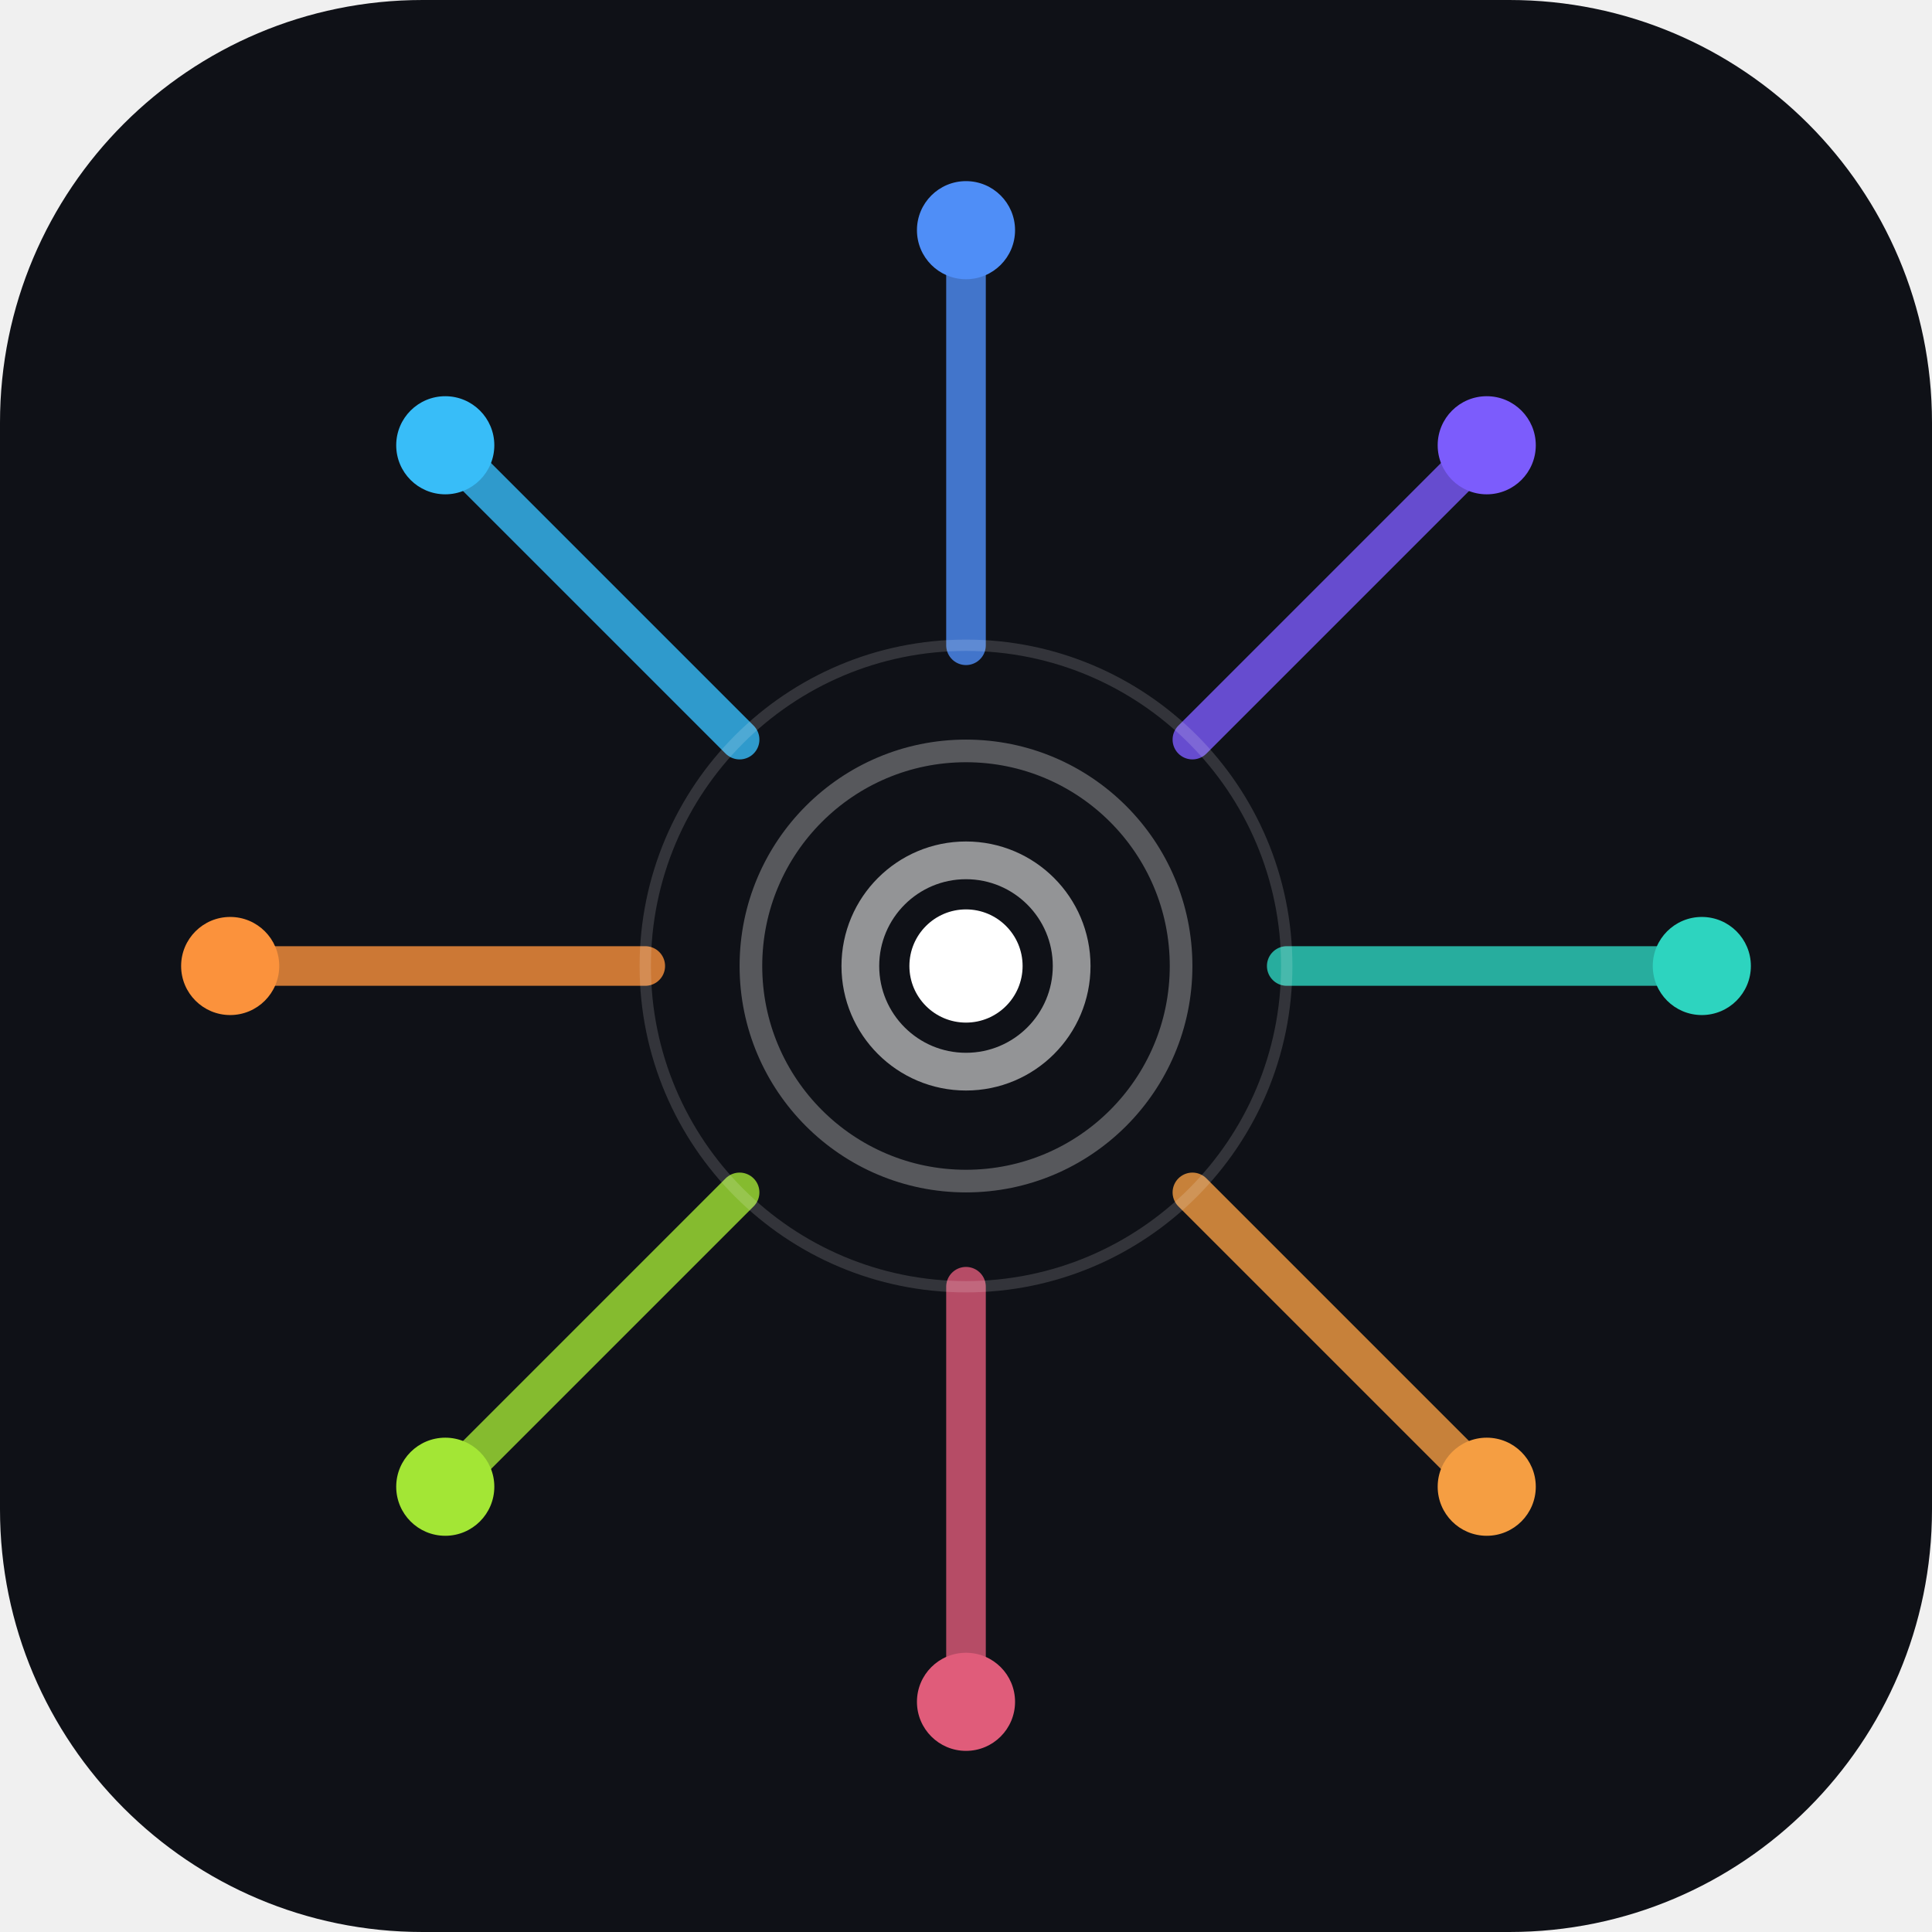
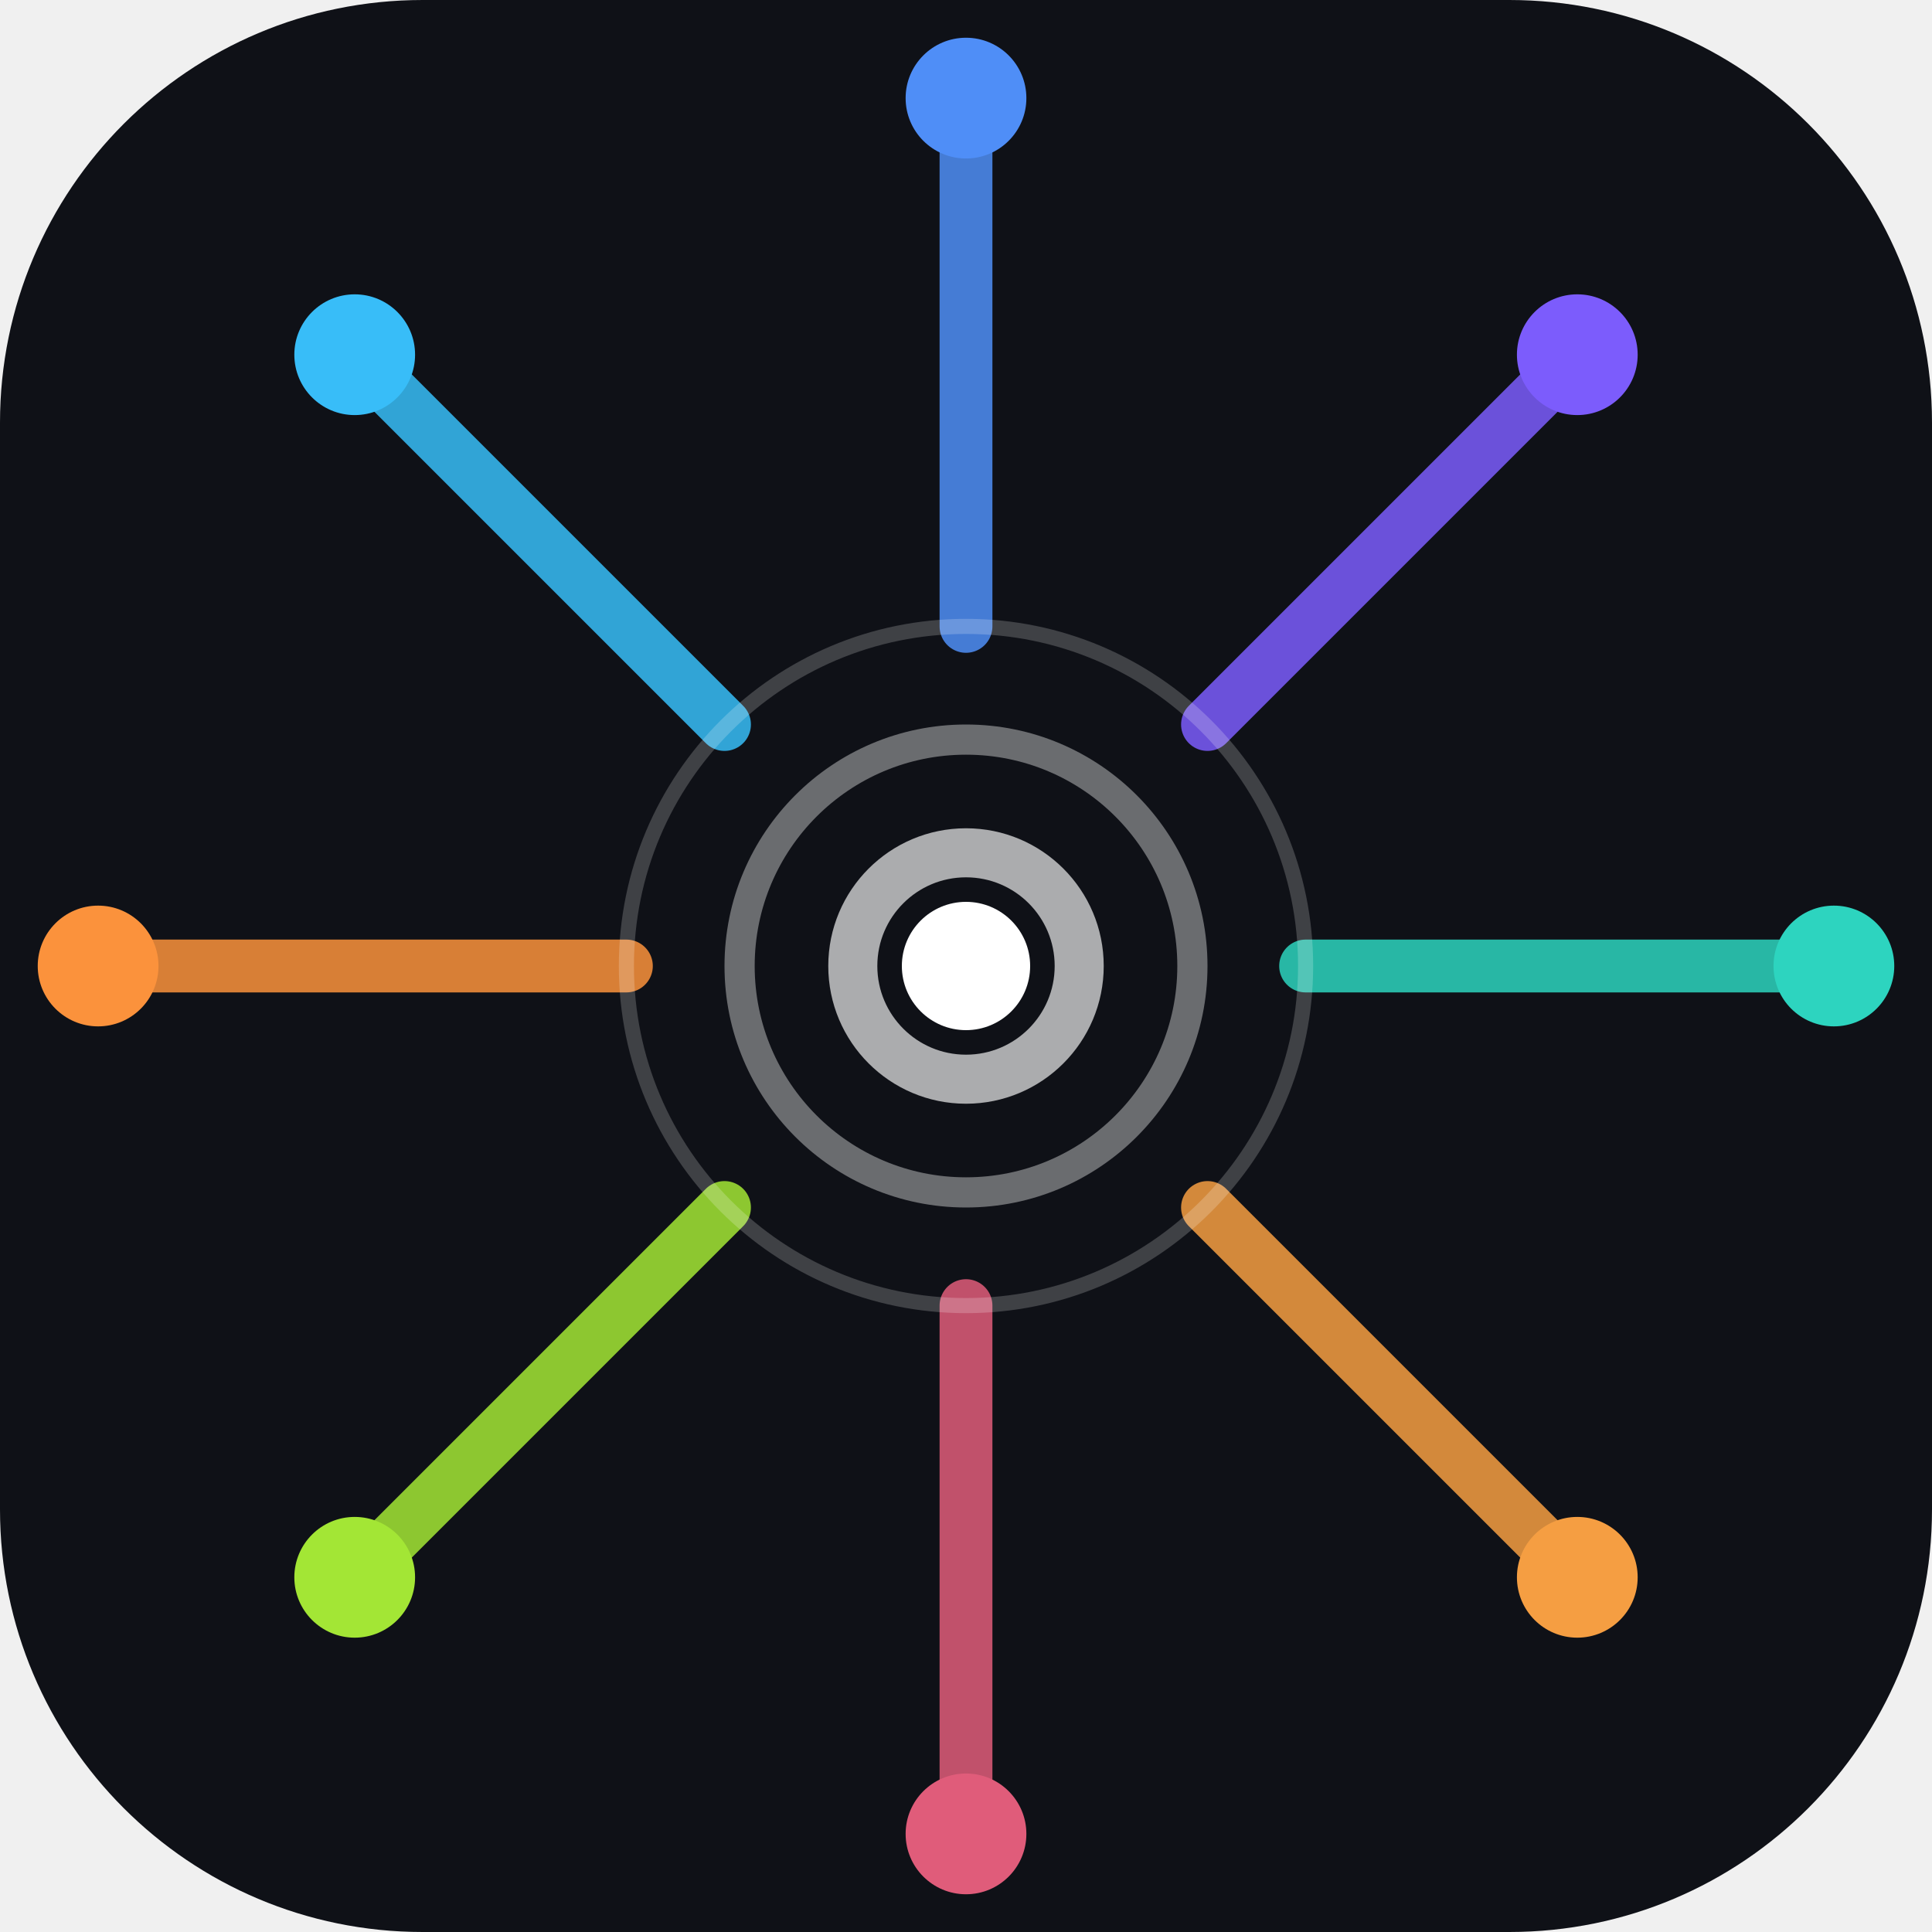
<svg xmlns="http://www.w3.org/2000/svg" width="512" height="512" viewBox="0 0 512 512">
  <rect width="512" height="512" rx="112" fill="#0f1117" />
-   <line x1="256" y1="61" x2="256" y2="171" stroke="#4f8ef7" stroke-width="10.5" stroke-opacity="0.8" stroke-linecap="round" />
-   <line x1="394" y1="118" x2="316" y2="196" stroke="#7c5cfc" stroke-width="10.5" stroke-opacity="0.8" stroke-linecap="round" />
-   <line x1="451" y1="256" x2="341" y2="256" stroke="#2dd4bf" stroke-width="10.5" stroke-opacity="0.8" stroke-linecap="round" />
-   <line x1="394" y1="394" x2="316" y2="316" stroke="#f59e42" stroke-width="10.5" stroke-opacity="0.8" stroke-linecap="round" />
-   <line x1="256" y1="451" x2="256" y2="341" stroke="#e05c7a" stroke-width="10.5" stroke-opacity="0.8" stroke-linecap="round" />
-   <line x1="118" y1="394" x2="196" y2="316" stroke="#a3e635" stroke-width="10.5" stroke-opacity="0.8" stroke-linecap="round" />
-   <line x1="61" y1="256" x2="171" y2="256" stroke="#fb923c" stroke-width="10.5" stroke-opacity="0.8" stroke-linecap="round" />
-   <line x1="118" y1="118" x2="196" y2="196" stroke="#38bdf8" stroke-width="10.5" stroke-opacity="0.8" stroke-linecap="round" />
-   <circle cx="256" cy="61" r="13" fill="#4f8ef7" />
-   <circle cx="394" cy="118" r="13" fill="#7c5cfc" />
-   <circle cx="451" cy="256" r="13" fill="#2dd4bf" />
-   <circle cx="394" cy="394" r="13" fill="#f59e42" />
-   <circle cx="256" cy="451" r="13" fill="#e05c7a" />
-   <circle cx="118" cy="394" r="13" fill="#a3e635" />
-   <circle cx="61" cy="256" r="13" fill="#fb923c" />
-   <circle cx="118" cy="118" r="13" fill="#38bdf8" />
-   <circle cx="256" cy="256" r="85" fill="none" stroke="#ffffff" stroke-width="3" stroke-opacity="0.15" />
-   <circle cx="256" cy="256" r="57" fill="none" stroke="#ffffff" stroke-width="6" stroke-opacity="0.3" />
-   <circle cx="256" cy="256" r="28" fill="none" stroke="#ffffff" stroke-width="10" stroke-opacity="0.55" />
-   <circle cx="256" cy="256" r="15" fill="#ffffff" />
+   <line x1="256" y1="26" x2="256" y2="166" stroke="#4f8ef7" stroke-width="14" stroke-opacity="0.85" stroke-linecap="round" />
+   <line x1="418" y1="94" x2="320" y2="192" stroke="#7c5cfc" stroke-width="14" stroke-opacity="0.85" stroke-linecap="round" />
+   <line x1="486" y1="256" x2="346" y2="256" stroke="#2dd4bf" stroke-width="14" stroke-opacity="0.85" stroke-linecap="round" />
+   <line x1="418" y1="418" x2="320" y2="320" stroke="#f59e42" stroke-width="14" stroke-opacity="0.85" stroke-linecap="round" />
+   <line x1="256" y1="486" x2="256" y2="346" stroke="#e05c7a" stroke-width="14" stroke-opacity="0.85" stroke-linecap="round" />
+   <line x1="94" y1="418" x2="192" y2="320" stroke="#a3e635" stroke-width="14" stroke-opacity="0.85" stroke-linecap="round" />
+   <line x1="26" y1="256" x2="166" y2="256" stroke="#fb923c" stroke-width="14" stroke-opacity="0.85" stroke-linecap="round" />
+   <line x1="94" y1="94" x2="192" y2="192" stroke="#38bdf8" stroke-width="14" stroke-opacity="0.85" stroke-linecap="round" />
+   <circle cx="256" cy="26" r="16" fill="#4f8ef7" />
+   <circle cx="418" cy="94" r="16" fill="#7c5cfc" />
+   <circle cx="486" cy="256" r="16" fill="#2dd4bf" />
+   <circle cx="418" cy="418" r="16" fill="#f59e42" />
+   <circle cx="256" cy="486" r="16" fill="#e05c7a" />
+   <circle cx="94" cy="418" r="16" fill="#a3e635" />
+   <circle cx="26" cy="256" r="16" fill="#fb923c" />
+   <circle cx="94" cy="94" r="16" fill="#38bdf8" />
+   <circle cx="256" cy="256" r="90" fill="none" stroke="#ffffff" stroke-width="4" stroke-opacity="0.2" />
+   <circle cx="256" cy="256" r="60" fill="none" stroke="#ffffff" stroke-width="8" stroke-opacity="0.38" />
+   <circle cx="256" cy="256" r="30" fill="none" stroke="#ffffff" stroke-width="13" stroke-opacity="0.65" />
+   <circle cx="256" cy="256" r="17" fill="#ffffff" />
</svg>
